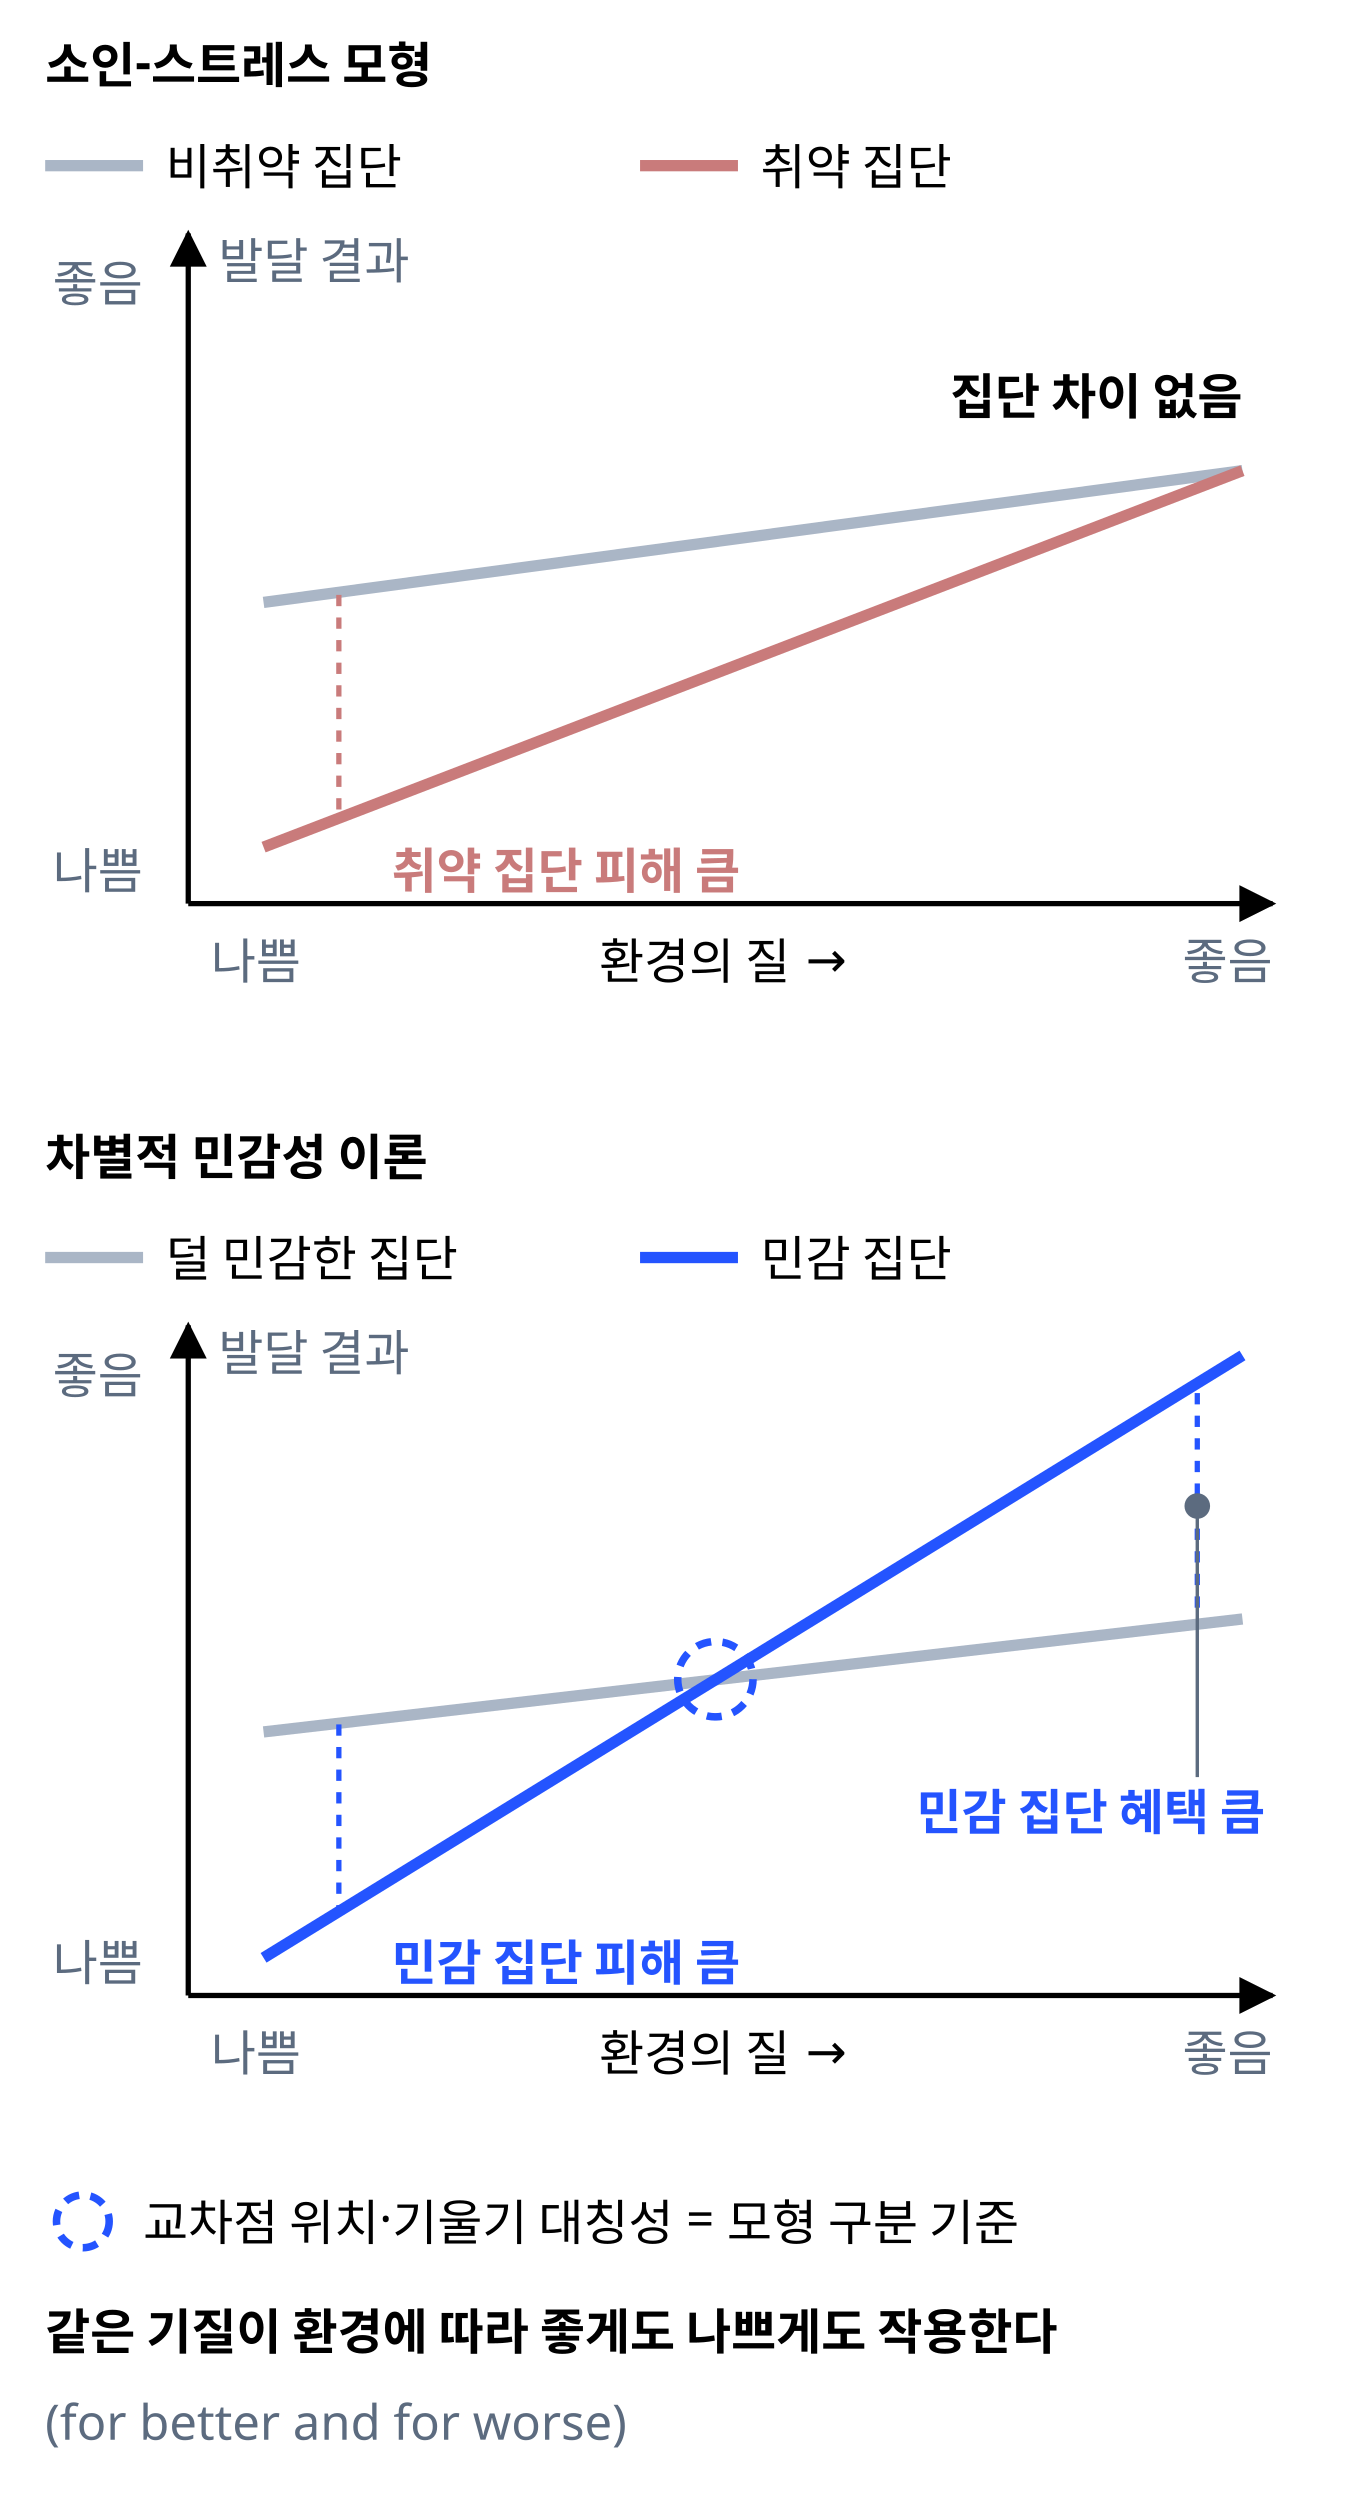
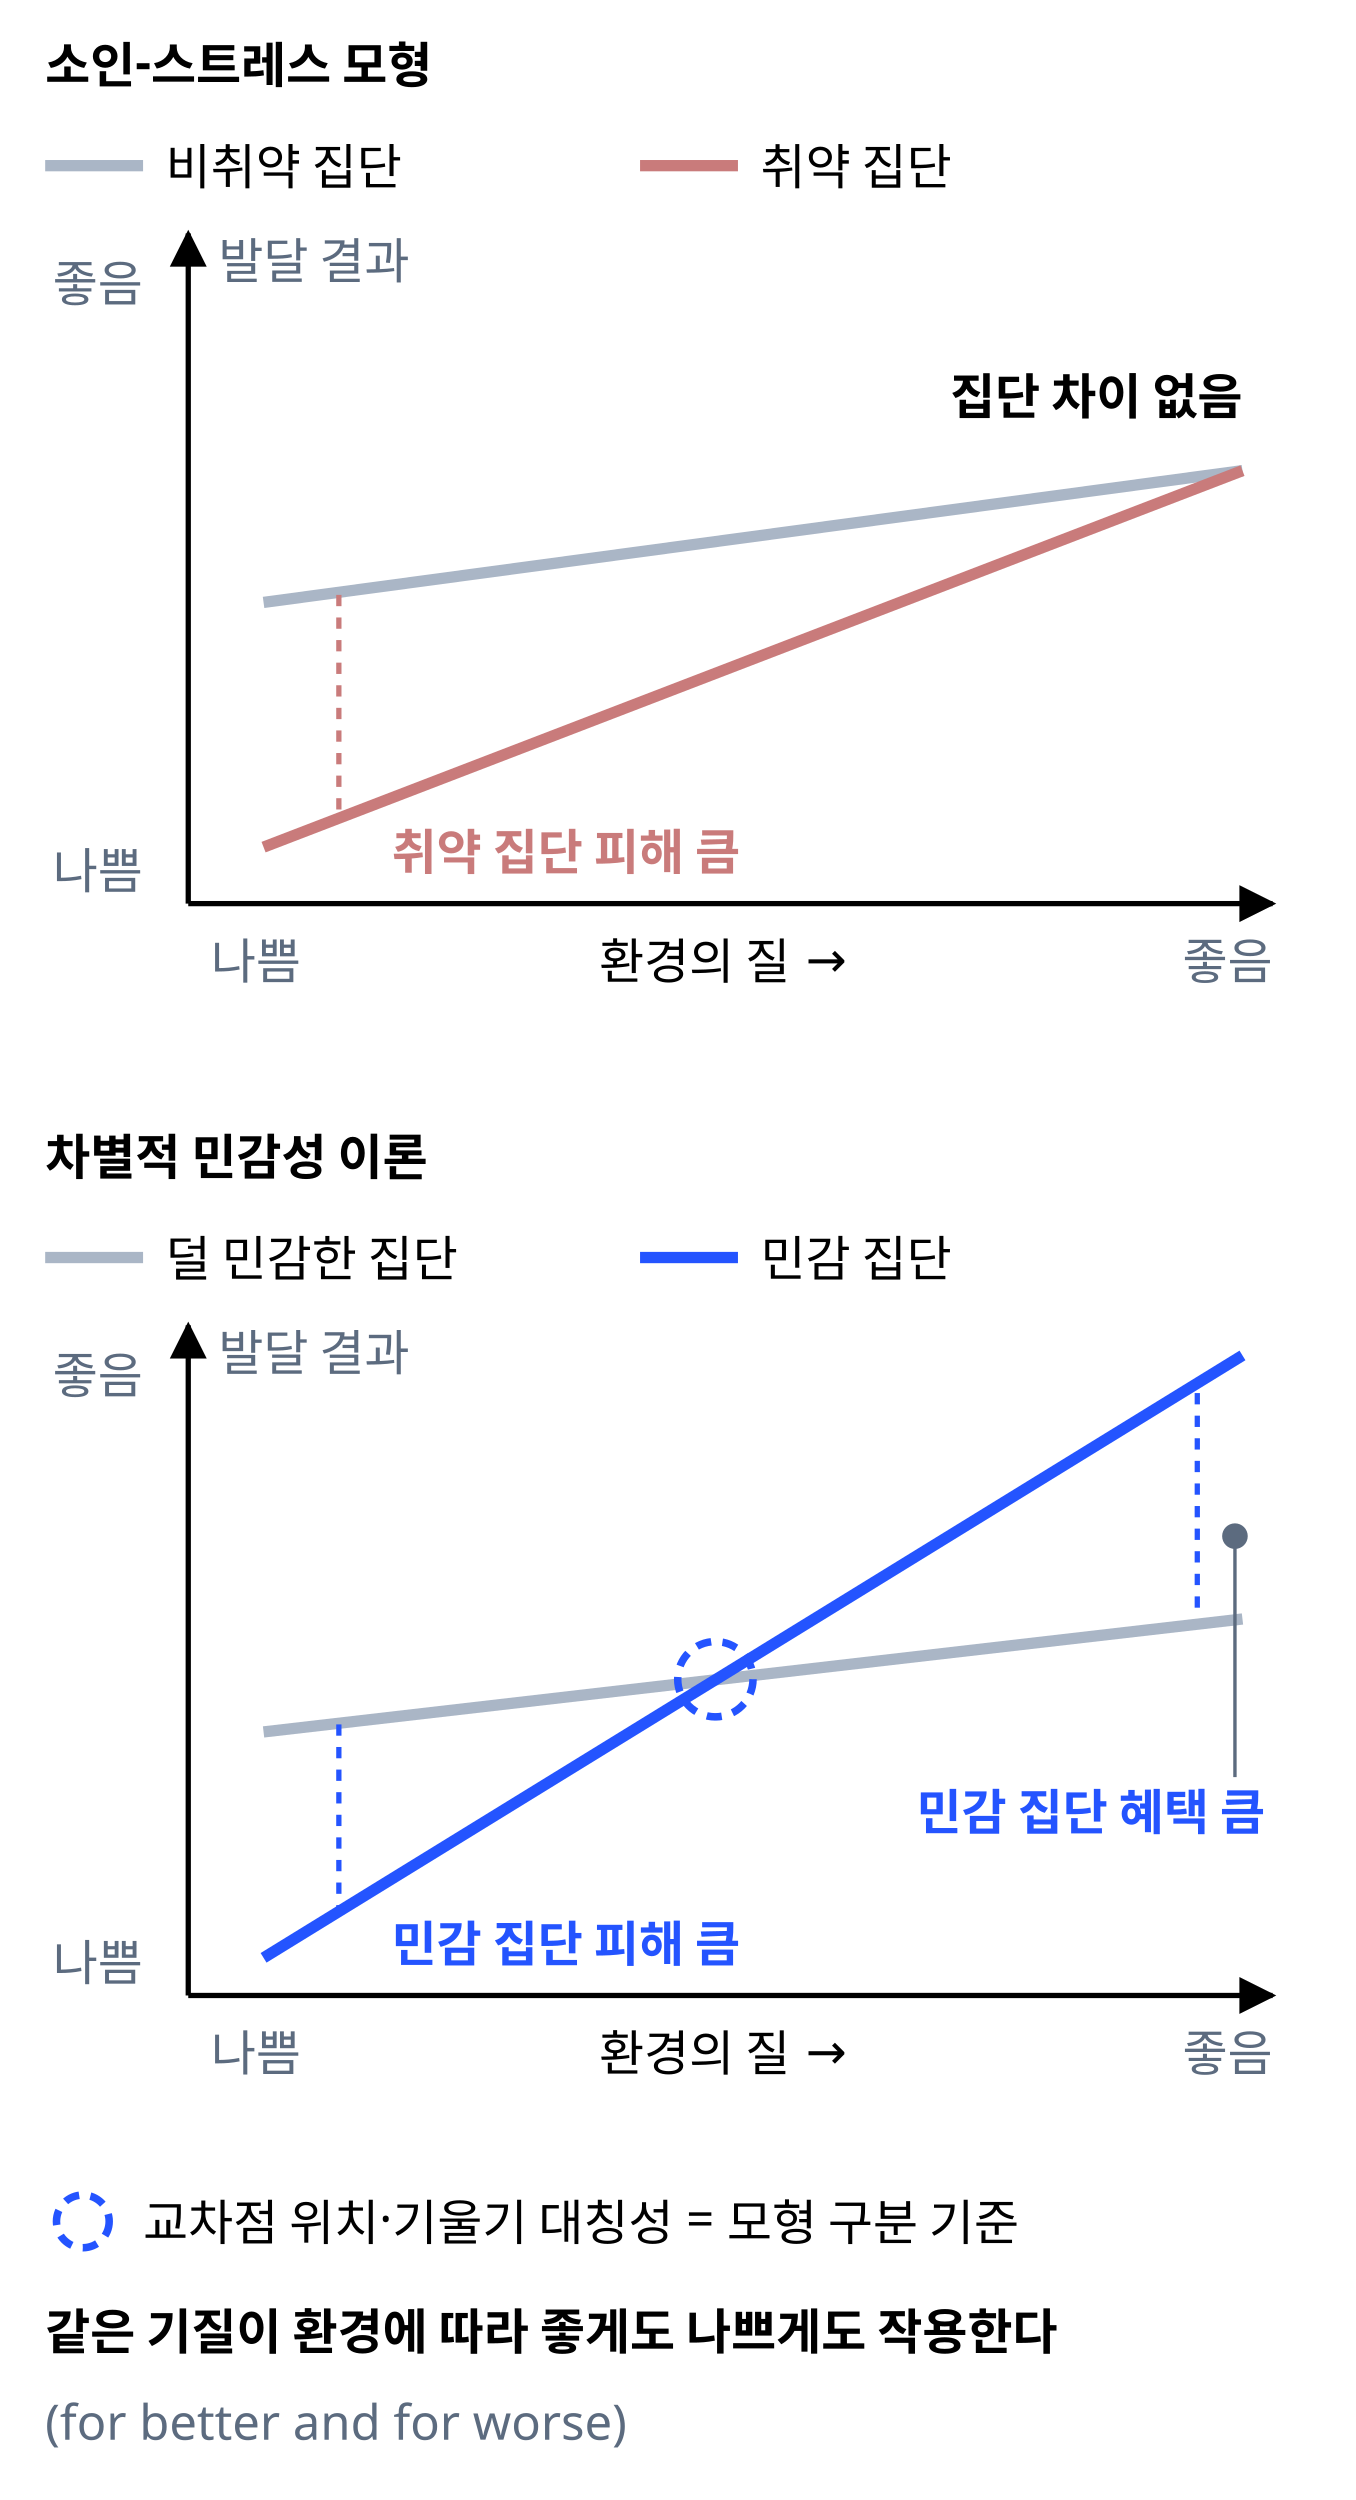
<svg xmlns="http://www.w3.org/2000/svg" class="si si-illus" viewBox="0 0 360 664" style="max-width:360px;color:var(--si-ink,var(--text,#1f2328))" role="img" aria-labelledby="differential-susceptibility-theory-t" font-family="'Pretendard','Noto Sans KR','Apple SD Gothic Neo',sans-serif" font-size="13" fill="currentColor">
  <defs>
    <marker id="differential-susceptibility-theory-ar" viewBox="0 0 10 10" refX="9" refY="5" markerWidth="7" markerHeight="7" orient="auto-start-reverse">
      <path d="M0,0L10,5L0,10z" style="fill:currentColor" />
    </marker>
  </defs>
  <text x="12" y="22" font-weight="700">소인-스트레스 모형</text>
  <line x1="12" y1="44" x2="38" y2="44" style="stroke:var(--si-gray-s,#aab6c6);fill:none" stroke-width="3" />
  <text x="44" y="49">비취약 집단</text>
  <line x1="170" y1="44" x2="196" y2="44" style="stroke:var(--si-rose-s,#c97b7b);fill:none" stroke-width="3" />
  <text x="202" y="49">취약 집단</text>
  <line x1="50" y1="240" x2="50" y2="62" style="stroke:currentColor;fill:none" stroke-width="1.4" marker-end="url(#differential-susceptibility-theory-ar)" />
  <line x1="50" y1="240" x2="338" y2="240" style="stroke:currentColor;fill:none" stroke-width="1.4" marker-end="url(#differential-susceptibility-theory-ar)" />
  <text x="14" y="80" style="fill:var(--si-general,#5c6b7f)">좋음</text>
  <text x="14" y="236" style="fill:var(--si-general,#5c6b7f)">나쁨</text>
  <text x="58" y="74" style="fill:var(--si-general,#5c6b7f)">발달 결과</text>
  <text x="56" y="260" style="fill:var(--si-general,#5c6b7f)">나쁨</text>
  <text x="192" y="260" text-anchor="middle">환경의 질 →</text>
  <text x="338" y="260" text-anchor="end" style="fill:var(--si-general,#5c6b7f)">좋음</text>
  <line x1="70" y1="160" x2="330" y2="125" style="stroke:var(--si-gray-s,#aab6c6);fill:none" stroke-width="3" />
  <line x1="70" y1="225" x2="330" y2="125" style="stroke:var(--si-rose-s,#c97b7b);fill:none" stroke-width="3" />
  <line x1="90" y1="158" x2="90" y2="217" style="stroke:var(--si-rose-s,#c97b7b);fill:none" stroke-width="1.4" stroke-dasharray="3 3" />
  <text x="330" y="110" text-anchor="end" font-weight="700">집단 차이 없음</text>
-   <text x="104" y="236" font-weight="700" style="fill:var(--si-rose-s,#c97b7b)">취약 집단 피해 큼</text>
+   <text x="104" y="231" font-weight="700" style="fill:var(--si-rose-s,#c97b7b)">취약 집단 피해 큼</text>
  <text x="12" y="312" font-weight="700">차별적 민감성 이론</text>
  <line x1="12" y1="334" x2="38" y2="334" style="stroke:var(--si-gray-s,#aab6c6);fill:none" stroke-width="3" />
  <text x="44" y="339">덜 민감한 집단</text>
  <line x1="170" y1="334" x2="196" y2="334" style="stroke:var(--si-accent,#2454ff);fill:none" stroke-width="3" />
  <text x="202" y="339">민감 집단</text>
  <line x1="50" y1="530" x2="50" y2="352" style="stroke:currentColor;fill:none" stroke-width="1.4" marker-end="url(#differential-susceptibility-theory-ar)" />
  <line x1="50" y1="530" x2="338" y2="530" style="stroke:currentColor;fill:none" stroke-width="1.4" marker-end="url(#differential-susceptibility-theory-ar)" />
  <text x="14" y="370" style="fill:var(--si-general,#5c6b7f)">좋음</text>
  <text x="14" y="526" style="fill:var(--si-general,#5c6b7f)">나쁨</text>
  <text x="58" y="364" style="fill:var(--si-general,#5c6b7f)">발달 결과</text>
  <text x="56" y="550" style="fill:var(--si-general,#5c6b7f)">나쁨</text>
  <text x="192" y="550" text-anchor="middle">환경의 질 →</text>
  <text x="338" y="550" text-anchor="end" style="fill:var(--si-general,#5c6b7f)">좋음</text>
  <line x1="70" y1="460" x2="330" y2="430" style="stroke:var(--si-gray-s,#aab6c6);fill:none" stroke-width="3" />
  <line x1="70" y1="520" x2="330" y2="360" style="stroke:var(--si-accent,#2454ff);fill:none" stroke-width="3" />
  <line x1="90" y1="458" x2="90" y2="508" style="stroke:var(--si-accent,#2454ff);fill:none" stroke-width="1.4" stroke-dasharray="3 3" />
-   <text x="104" y="526" font-weight="700" style="fill:var(--si-accent,#2454ff)">민감 집단 피해 큼</text>
+   <text x="104" y="521" font-weight="700" style="fill:var(--si-accent,#2454ff)">민감 집단 피해 큼</text>
  <circle cx="190" cy="446" r="10" style="stroke:var(--si-accent,#2454ff);fill:none" stroke-width="2" stroke-dasharray="4 3" />
  <line x1="318" y1="370" x2="318" y2="430" style="stroke:var(--si-accent,#2454ff);fill:none" stroke-width="1.4" stroke-dasharray="3 3" />
  <text x="336" y="486" text-anchor="end" font-weight="700" style="fill:var(--si-accent,#2454ff)">민감 집단 혜택 큼</text>
-   <line x1="318" y1="472" x2="318" y2="400" style="stroke:var(--si-general,#5c6b7f);fill:none" stroke-width="0.9" />
-   <circle cx="318" cy="400" r="2.6" style="stroke:var(--si-general,#5c6b7f);fill:var(--si-general,#5c6b7f)" stroke-width="1.6" />
+   <line x1="328" y1="472" x2="328" y2="408" style="stroke:var(--si-general,#5c6b7f);fill:none" stroke-width="0.9" />
+   <circle cx="328" cy="408" r="2.6" style="stroke:var(--si-general,#5c6b7f);fill:var(--si-general,#5c6b7f)" stroke-width="1.6" />
  <circle cx="22" cy="590" r="7" style="stroke:var(--si-accent,#2454ff);fill:none" stroke-width="2" stroke-dasharray="4 3" />
  <text x="38" y="595">교차점 위치·기울기 대칭성 = 모형 구분 기준</text>
  <text x="12" y="624" font-weight="700">같은 기질이 환경에 따라 좋게도 나쁘게도 작용한다</text>
  <text x="12" y="648" style="fill:var(--si-general,#5c6b7f)">(for better and for worse)</text>
</svg>
